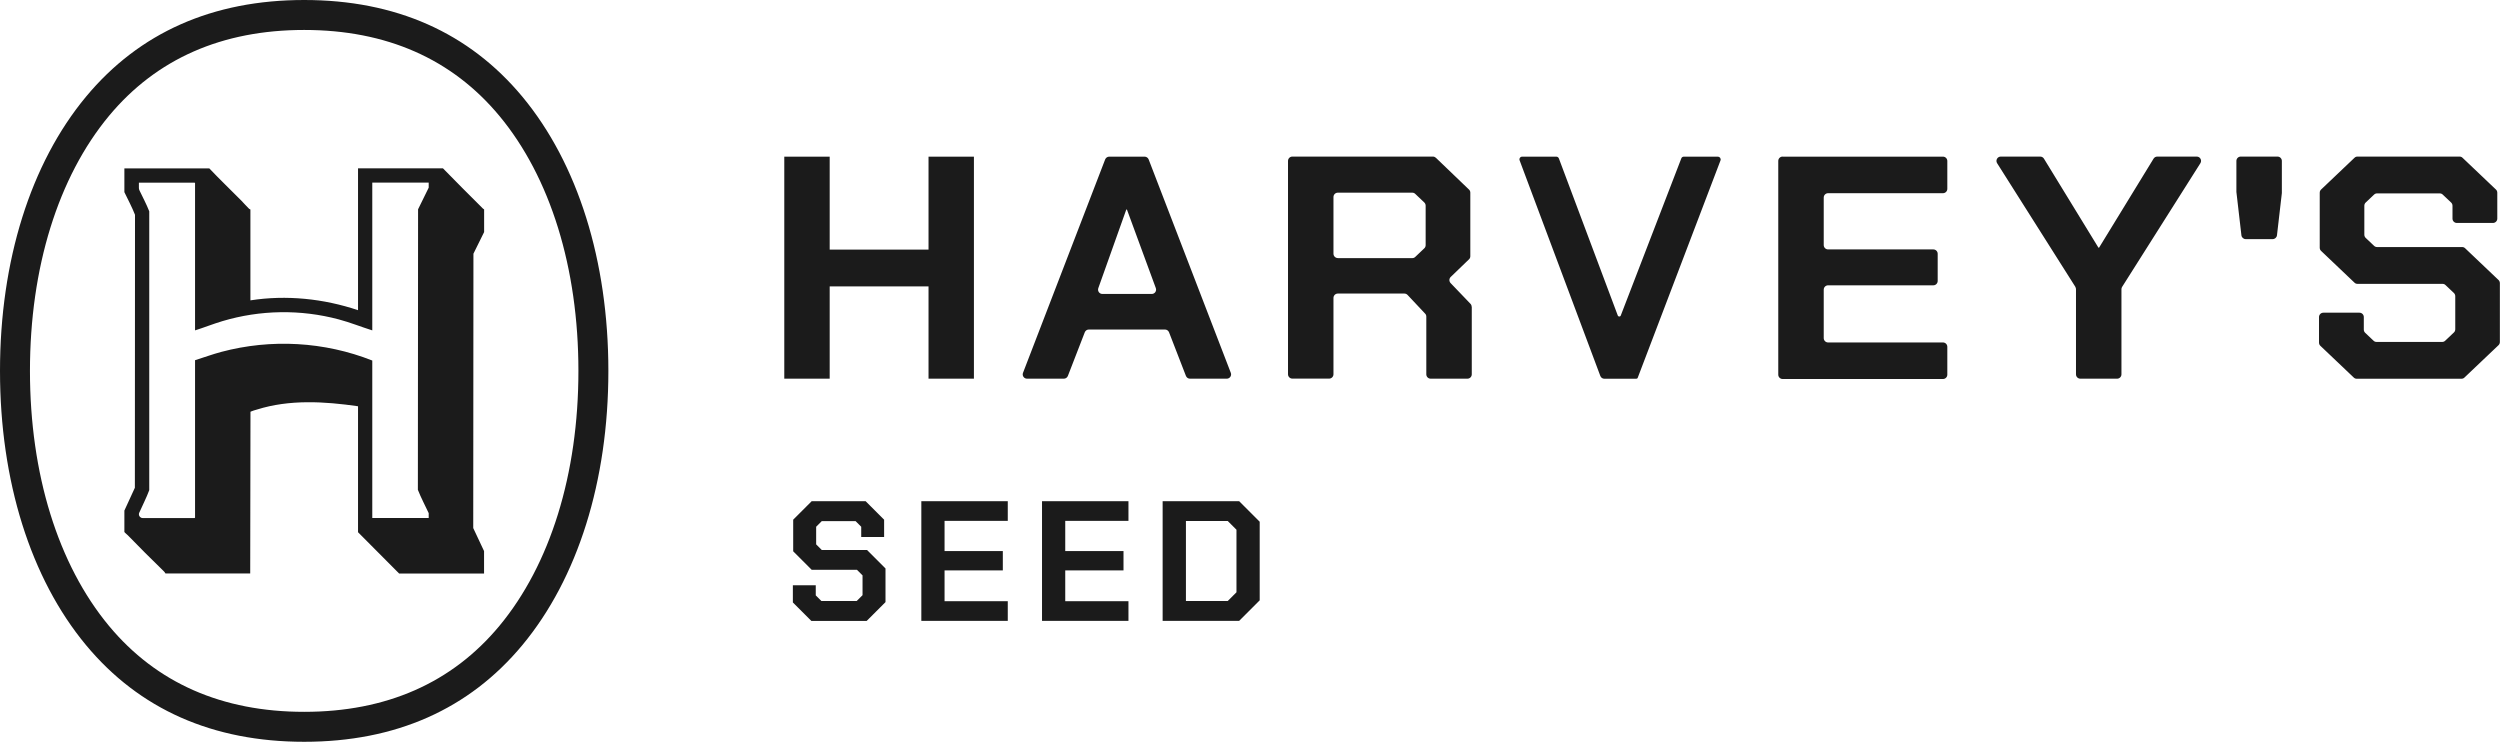
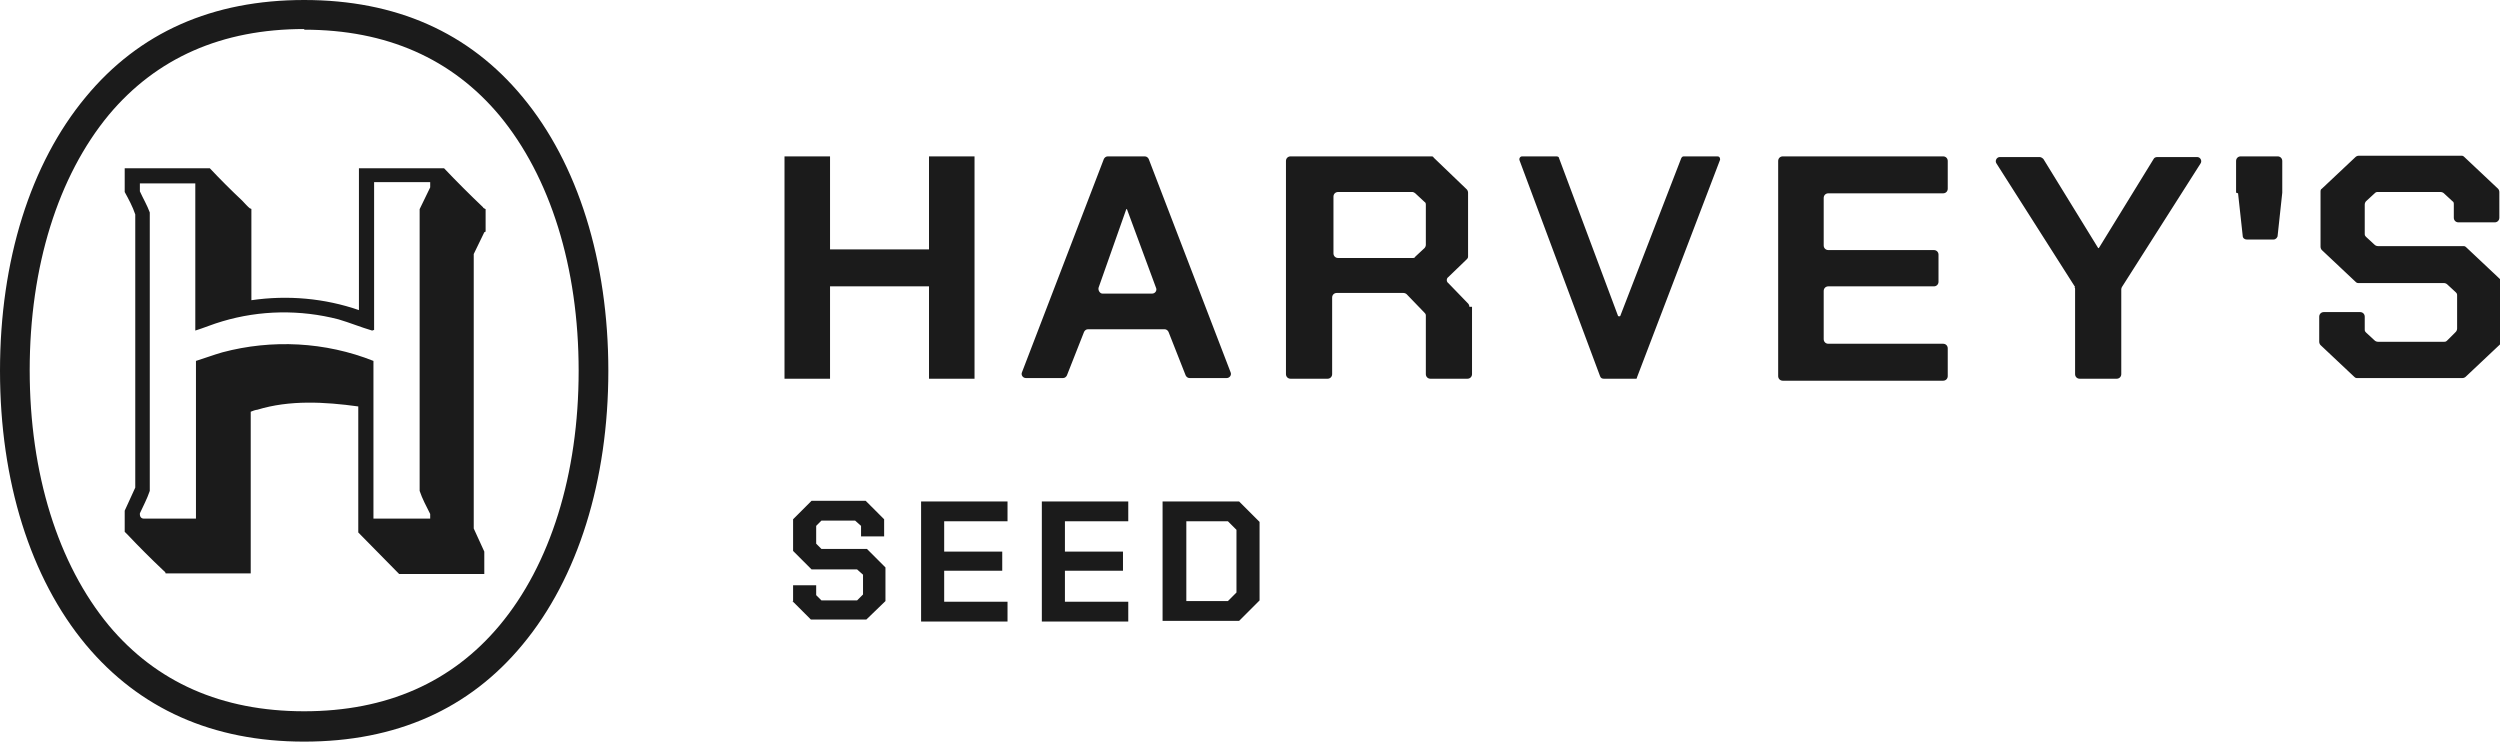
- <svg xmlns="http://www.w3.org/2000/svg" id="Layer_2" data-name="Layer 2" viewBox="0 0 378.88 112.43">
-   <defs>
-     <style>
-       .cls-1 {
-         fill: #1b1b1b;
-       }
-     </style>
-   </defs>
-   <g id="Layer_1-2" data-name="Layer 1">
-     <path class="cls-1" d="M118.86,23.74h6.88v14.09h14.98v-14.09h6.88v33.65h-6.88v-13.99h-14.98v13.99h-6.88V23.74ZM168.09,23.74h5.38c.27,0,.51.17.61.42l12.45,32.34c.17.43-.15.89-.61.89h-5.58c-.27,0-.51-.17-.61-.42l-2.56-6.61c-.1-.25-.34-.42-.61-.42h-11.55c-.27,0-.51.17-.61.42l-2.56,6.61c-.1.25-.34.42-.61.42h-5.58c-.46,0-.78-.46-.61-.89l12.45-32.34c.1-.25.34-.42.61-.42ZM174.55,44.55c.46,0,.77-.45.62-.88l-4.38-11.91h-.1l-4.24,11.91c-.15.43.16.88.62.88h7.49ZM223.05,46.5v10.23c0,.36-.29.66-.66.66h-5.57c-.36,0-.66-.29-.66-.66v-8.75c0-.17-.06-.33-.18-.45l-2.66-2.83c-.12-.13-.3-.21-.48-.21h-10.09c-.36,0-.66.29-.66.66v11.57c0,.36-.29.66-.66.66h-5.57c-.36,0-.66-.29-.66-.66V24.39c0-.36.29-.66.66-.66h21.3c.17,0,.33.07.45.18l5.02,4.82c.13.12.2.29.2.47v9.63c0,.18-.07.35-.2.47l-2.77,2.67c-.26.25-.27.66-.02.93l3.01,3.14c.12.12.18.28.18.45ZM202.75,39.12h11.28c.17,0,.33-.06.45-.18l1.38-1.31c.13-.12.2-.3.2-.48v-5.98c0-.18-.07-.35-.2-.48l-1.38-1.31c-.12-.12-.28-.18-.45-.18h-11.28c-.36,0-.66.29-.66.66v8.59c0,.36.29.66.66.66ZM260.37,23.74h-5.18c-.18,0-.34.11-.39.28l-9.17,23.8c-.08.21-.37.2-.45,0l-8.93-23.81c-.06-.16-.22-.27-.39-.27h-5.17c-.29,0-.49.29-.39.56l12.23,32.67c.1.26.34.43.61.43h4.84c.1,0,.19-.06.22-.15l12.55-32.95c.09-.27-.11-.55-.39-.55ZM270.16,23.74h24.3c.36,0,.66.29.66.66v4.22c0,.36-.29.66-.66.66h-17.41c-.36,0-.66.29-.66.66v7.2c0,.36.29.66.66.66h15.95c.36,0,.66.29.66.66v4.12c0,.36-.29.66-.66.66h-15.95c-.36,0-.66.29-.66.66v7.34c0,.36.29.66.66.66h17.41c.36,0,.66.29.66.66v4.22c0,.36-.29.66-.66.66h-24.3c-.36,0-.66-.29-.66-.66V24.39c0-.36.29-.66.66-.66ZM314.53,43.48l-11.86-18.74c-.28-.44.04-1.01.55-1.01h5.98c.23,0,.44.12.56.31l8.26,13.49h.1l8.26-13.49c.12-.19.33-.31.56-.31h5.98c.52,0,.83.57.55,1.01l-11.86,18.74c-.07.1-.1.23-.1.35v12.9c0,.36-.29.66-.66.66h-5.57c-.36,0-.66-.29-.66-.66v-12.9c0-.12-.04-.25-.1-.35ZM338.93,29.18v-4.79c0-.36.29-.66.66-.66h5.57c.36,0,.66.29.66.66v4.79s0,.05,0,.08l-.74,6.4c-.04.33-.32.58-.65.58h-4.09c-.33,0-.61-.25-.65-.58l-.74-6.4s0-.05,0-.08ZM351.45,51.92v-3.87c0-.36.29-.66.66-.66h5.47c.36,0,.66.29.66.66v1.9c0,.18.07.35.2.48l1.28,1.21c.12.12.28.18.45.18h9.95c.17,0,.33-.06.45-.18l1.33-1.26c.13-.12.2-.3.2-.48v-5.01c0-.18-.07-.35-.2-.48l-1.28-1.21c-.12-.12-.28-.18-.45-.18h-12.89c-.17,0-.33-.06-.45-.18l-5.07-4.82c-.13-.12-.2-.3-.2-.48v-8.33c0-.18.07-.35.2-.48l5.07-4.82c.12-.12.28-.18.45-.18h15.47c.17,0,.33.06.45.18l5.07,4.82c.13.12.2.3.2.48v3.92c0,.36-.29.66-.66.66h-5.47c-.36,0-.66-.29-.66-.66v-1.95c0-.18-.07-.35-.2-.48l-1.28-1.21c-.12-.12-.28-.18-.45-.18h-9.5c-.17,0-.33.06-.45.18l-1.28,1.21c-.13.12-.2.3-.2.48v4.39c0,.18.07.35.2.48l1.28,1.21c.12.12.28.18.45.18h12.89c.17,0,.33.06.45.18l5.07,4.82c.13.12.2.3.2.48v8.91c0,.18-.07.35-.2.48l-5.17,4.91c-.12.12-.28.18-.45.18h-15.87c-.17,0-.33-.06-.45-.18l-5.07-4.82c-.13-.12-.2-.3-.2-.48ZM46.1,4.54c12.45,0,22.4,4.38,29.58,13.02,7.73,9.31,11.98,23.03,11.98,38.65s-4.26,29.35-11.98,38.65c-7.18,8.64-17.13,13.02-29.58,13.02s-22.4-4.38-29.58-13.02c-7.73-9.31-11.98-23.03-11.98-38.65s4.26-29.35,11.98-38.65c7.18-8.64,17.13-13.02,29.58-13.02M46.1,0c-13.86,0-24.99,4.93-33.07,14.66C4.63,24.78,0,39.54,0,56.21s4.63,31.43,13.03,41.55c8.08,9.73,19.21,14.66,33.07,14.66s24.99-4.93,33.07-14.66c8.4-10.12,13.03-24.87,13.03-41.55s-4.63-31.43-13.03-41.55C71.08,4.93,59.96,0,46.1,0h0ZM73.36,35.19l-1.61,3.26-.03,41.58,1.64,3.49v3.4h-12.87s-6.23-6.26-6.23-6.26v-19.09s0,0,0,0c-5.09-.74-10.39-1.05-15.29.49-.21.06-.81.23-.95.31-.02.01-.05.02-.06.05l-.04,24.49h-12.84c-.08-.17-.24-.33-.38-.46-1.8-1.74-3.58-3.53-5.32-5.32-.07-.07-.53-.46-.53-.51v-3.24s1.59-3.46,1.59-3.46l.02-41.37c-.46-1.17-1.06-2.29-1.61-3.43v-3.6h12.87c1.57,1.66,3.25,3.26,4.86,4.89.37.38.8.88,1.18,1.24.02.02.19.09.19.1v13.77c5.45-.85,11.1-.26,16.31,1.49v-21.5s12.87,0,12.87,0c1.93,1.99,3.91,3.95,5.88,5.92.1.1.23.25.36.31v3.43ZM56.42,50.07s0,0,0,0c-1.71-.54-3.37-1.21-5.1-1.67-5.78-1.54-11.89-1.44-17.62.27-1.4.42-2.75.96-4.14,1.4v-22.33s-.06-.06-.06-.06h-8.45s0,.81,0,.81c0,.12.03.24.08.35.5,1.06,1.07,2.1,1.49,3.19v42.25c-.43,1.17-1.02,2.29-1.52,3.43-.03.07-.05.15-.05.23h0c0,.31.25.57.57.57h7.88s.06-.06.06-.06v-23.86c1.33-.42,2.64-.9,3.98-1.26,7.55-2.01,15.63-1.56,22.88,1.31v23.86s8.55,0,8.55,0v-.73c-.55-1.18-1.17-2.34-1.64-3.54l.03-42.51,1.61-3.28v-.77s-8.55,0-8.55,0v22.39ZM120.16,91.29v-2.59h3.47v1.53l.85.85h5.36l.88-.88v-3l-.85-.85h-6.86l-2.8-2.8v-4.79l2.8-2.8h8.18l2.8,2.8v2.62h-3.47v-1.55l-.85-.85h-5.13l-.85.85v2.67l.85.85h6.86l2.8,2.8v5.1l-2.85,2.85h-8.39l-2.8-2.8ZM139.63,75.96h13.1v2.98h-9.58v4.58h8.83v2.93h-8.83v4.66h9.58v2.98h-13.1v-18.13ZM157.92,75.96h13.1v2.98h-9.58v4.58h8.83v2.93h-8.83v4.66h9.58v2.98h-13.1v-18.13ZM176.2,75.96h11.6l3.11,3.11v11.91l-3.11,3.11h-11.6v-18.13ZM186.07,91.08l1.32-1.32v-9.48l-1.32-1.32h-6.34v12.12h6.34Z" />
+ <svg xmlns="http://www.w3.org/2000/svg" id="a" viewBox="0 0 378.9 112.4">
+   <g id="b">
+     <path d="M118.9,23.7h6.9v14.1h15v-14.1h6.9v33.7h-6.9v-14h-15v14h-6.9s0-33.6,0-33.6ZM168.1,23.7h5.4c.3,0,.5.2.6.4l12.4,32.3c.2.4-.1.9-.6.9h-5.6c-.3,0-.5-.2-.6-.4l-2.6-6.6c-.1-.2-.3-.4-.6-.4h-11.6c-.3,0-.5.2-.6.4l-2.6,6.6c-.1.2-.3.4-.6.4h-5.6c-.5,0-.8-.5-.6-.9l12.4-32.3c.1-.2.3-.4.6-.4h0ZM174.6,44.5c.5,0,.8-.5.6-.9l-4.4-11.9h-.1l-4.2,11.9c-.1.4.2.9.6.9h7.5,0ZM223.1,46.5v10.2c0,.4-.3.7-.7.7h-5.6c-.4,0-.7-.3-.7-.7v-8.8c0-.2,0-.3-.2-.5l-2.7-2.8c-.1-.1-.3-.2-.5-.2h-10.1c-.4,0-.7.3-.7.7v11.6c0,.4-.3.7-.7.7h-5.6c-.4,0-.7-.3-.7-.7V24.4c0-.4.3-.7.7-.7h21.3c.2,0,.3,0,.4.2l5,4.8c.1.1.2.3.2.5v9.6c0,.2,0,.3-.2.5l-2.8,2.7c-.3.2-.3.7,0,.9l3,3.1c.1.1.2.3.2.5h0ZM202.8,39.1h11.3c.2,0,.3,0,.4-.2l1.4-1.3c.1-.1.2-.3.2-.5v-6c0-.2,0-.4-.2-.5l-1.4-1.3c-.1-.1-.3-.2-.4-.2h-11.3c-.4,0-.7.3-.7.7v8.6c0,.4.3.7.7.7h0ZM260.4,23.7h-5.2c-.2,0-.3.1-.4.3l-9.2,23.8c0,.2-.4.2-.4,0l-8.9-23.8c0-.2-.2-.3-.4-.3h-5.2c-.3,0-.5.3-.4.6l12.2,32.7c.1.3.3.4.6.4h4.8c.1,0,.2,0,.2-.2l12.6-33c0-.3-.1-.5-.4-.5h0ZM270.2,23.7h24.3c.4,0,.7.3.7.7v4.2c0,.4-.3.7-.7.7h-17.4c-.4,0-.7.3-.7.7v7.2c0,.4.3.7.7.7h16c.4,0,.7.3.7.7v4.1c0,.4-.3.7-.7.7h-16c-.4,0-.7.3-.7.7v7.3c0,.4.3.7.7.7h17.4c.4,0,.7.3.7.7v4.2c0,.4-.3.7-.7.7h-24.3c-.4,0-.7-.3-.7-.7V24.4c0-.4.3-.7.7-.7h0ZM314.5,43.5l-11.9-18.7c-.3-.4,0-1,.5-1h6c.2,0,.4.1.6.3l8.3,13.5h.1l8.3-13.5c.1-.2.3-.3.6-.3h6c.5,0,.8.6.5,1l-11.9,18.7c0,0-.1.2-.1.3v12.9c0,.4-.3.7-.7.7h-5.6c-.4,0-.7-.3-.7-.7v-12.9c0-.1,0-.2-.1-.3h0ZM338.9,29.2v-4.8c0-.4.3-.7.7-.7h5.6c.4,0,.7.3.7.7v4.8h0c0,0-.7,6.5-.7,6.5,0,.3-.3.6-.6.6h-4.1c-.3,0-.6-.2-.6-.6l-.7-6.4h0c0,0,0,0,0,0ZM351.5,51.9v-3.9c0-.4.3-.7.7-.7h5.5c.4,0,.7.3.7.7v1.9c0,.2,0,.3.2.5l1.3,1.2c.1.1.3.2.5.2h10c.2,0,.3,0,.5-.2l1.3-1.3c.1-.1.2-.3.2-.5v-5c0-.2,0-.3-.2-.5l-1.3-1.2c-.1-.1-.3-.2-.5-.2h-12.9c-.2,0-.3,0-.5-.2l-5.1-4.8c-.1-.1-.2-.3-.2-.5v-8.3c0-.2,0-.4.2-.5l5.1-4.8c.1-.1.3-.2.5-.2h15.5c.2,0,.3,0,.5.2l5.1,4.8c.1.1.2.3.2.5v3.9c0,.4-.3.7-.7.7h-5.5c-.4,0-.7-.3-.7-.7v-2c0-.2,0-.4-.2-.5l-1.3-1.2c-.1-.1-.3-.2-.5-.2h-9.5c-.2,0-.3,0-.5.2l-1.3,1.2c-.1.1-.2.3-.2.5v4.4c0,.2,0,.3.2.5l1.3,1.2c.1.1.3.2.5.2h12.9c.2,0,.3,0,.5.2l5.1,4.8c.1.1.2.3.2.5v8.9c0,.2,0,.3-.2.5l-5.2,4.9c-.1.1-.3.2-.5.2h-15.9c-.2,0-.3,0-.5-.2l-5.1-4.8c-.1-.1-.2-.3-.2-.5ZM46.1,4.5c12.5,0,22.4,4.4,29.6,13,7.7,9.3,12,23,12,38.7s-4.3,29.4-12,38.6c-7.2,8.6-17.1,13-29.6,13s-22.4-4.4-29.6-13c-7.7-9.3-12-23-12-38.7s4.3-29.4,12-38.7c7.2-8.6,17.1-13,29.6-13M46.1,0c-13.9,0-25,4.9-33.1,14.7C4.6,24.8,0,39.5,0,56.2s4.6,31.4,13,41.5c8.1,9.7,19.2,14.7,33.1,14.7s25-4.9,33.1-14.7c8.4-10.1,13-24.9,13-41.5s-4.6-31.4-13-41.5C71.1,4.9,60,0,46.1,0h0ZM73.4,35.2l-1.6,3.3v41.6s1.6,3.5,1.6,3.5v3.4h-12.9l-6.2-6.3v-19.1h0c-5.1-.7-10.4-1-15.3.5-.2,0-.8.2-1,.3,0,0,0,0,0,0v24.5h-12.9c0-.2-.2-.3-.4-.5-1.8-1.7-3.6-3.5-5.3-5.3,0,0-.5-.5-.5-.5v-3.2l1.6-3.5v-41.4c-.4-1.2-1-2.3-1.6-3.4v-3.6h12.9c1.6,1.7,3.2,3.3,4.9,4.9.4.4.8.9,1.2,1.2,0,0,.2,0,.2.1v13.8c5.5-.8,11.1-.3,16.3,1.5v-21.5h12.9c1.9,2,3.9,4,5.9,5.9,0,.1.2.2.4.3v3.4h0ZM56.4,50.1h0c-1.7-.5-3.4-1.2-5.1-1.7-5.8-1.5-11.9-1.4-17.6.3-1.4.4-2.8,1-4.1,1.4v-22.3h0c0,0-8.4,0-8.4,0v.8c0,.1,0,.2,0,.4.5,1.1,1.1,2.1,1.5,3.2v42.2c-.4,1.2-1,2.3-1.5,3.4,0,0,0,.2,0,.2h0c0,.3.2.6.6.6h7.9v-23.9c1.3-.4,2.6-.9,4-1.3,7.5-2,15.6-1.6,22.9,1.3v23.9h8.6v-.7c-.6-1.2-1.2-2.3-1.6-3.5V31.7s1.6-3.3,1.6-3.3v-.8h-8.5v22.4h0ZM120.2,91.3v-2.6h3.5v1.5l.8.8h5.4l.9-.9v-3l-.9-.8h-6.9l-2.8-2.8v-4.8l2.8-2.8h8.2l2.8,2.8v2.6h-3.5v-1.6l-.9-.8h-5.1l-.8.8v2.7l.8.8h6.9l2.8,2.8v5.1l-2.9,2.8h-8.4l-2.8-2.8h0ZM139.6,76h13.1v3h-9.6v4.6h8.8v2.9h-8.8v4.7h9.6v3h-13.1v-18.1ZM157.9,76h13.1v3h-9.6v4.6h8.8v2.9h-8.8v4.7h9.6v3h-13.1v-18.1ZM176.2,76h11.6l3.1,3.1v11.9l-3.1,3.1h-11.6v-18.1ZM186.1,91.1l1.3-1.3v-9.5l-1.3-1.3h-6.3v12.1h6.3Z" style="fill:#1b1b1b;" />
  </g>
</svg>
